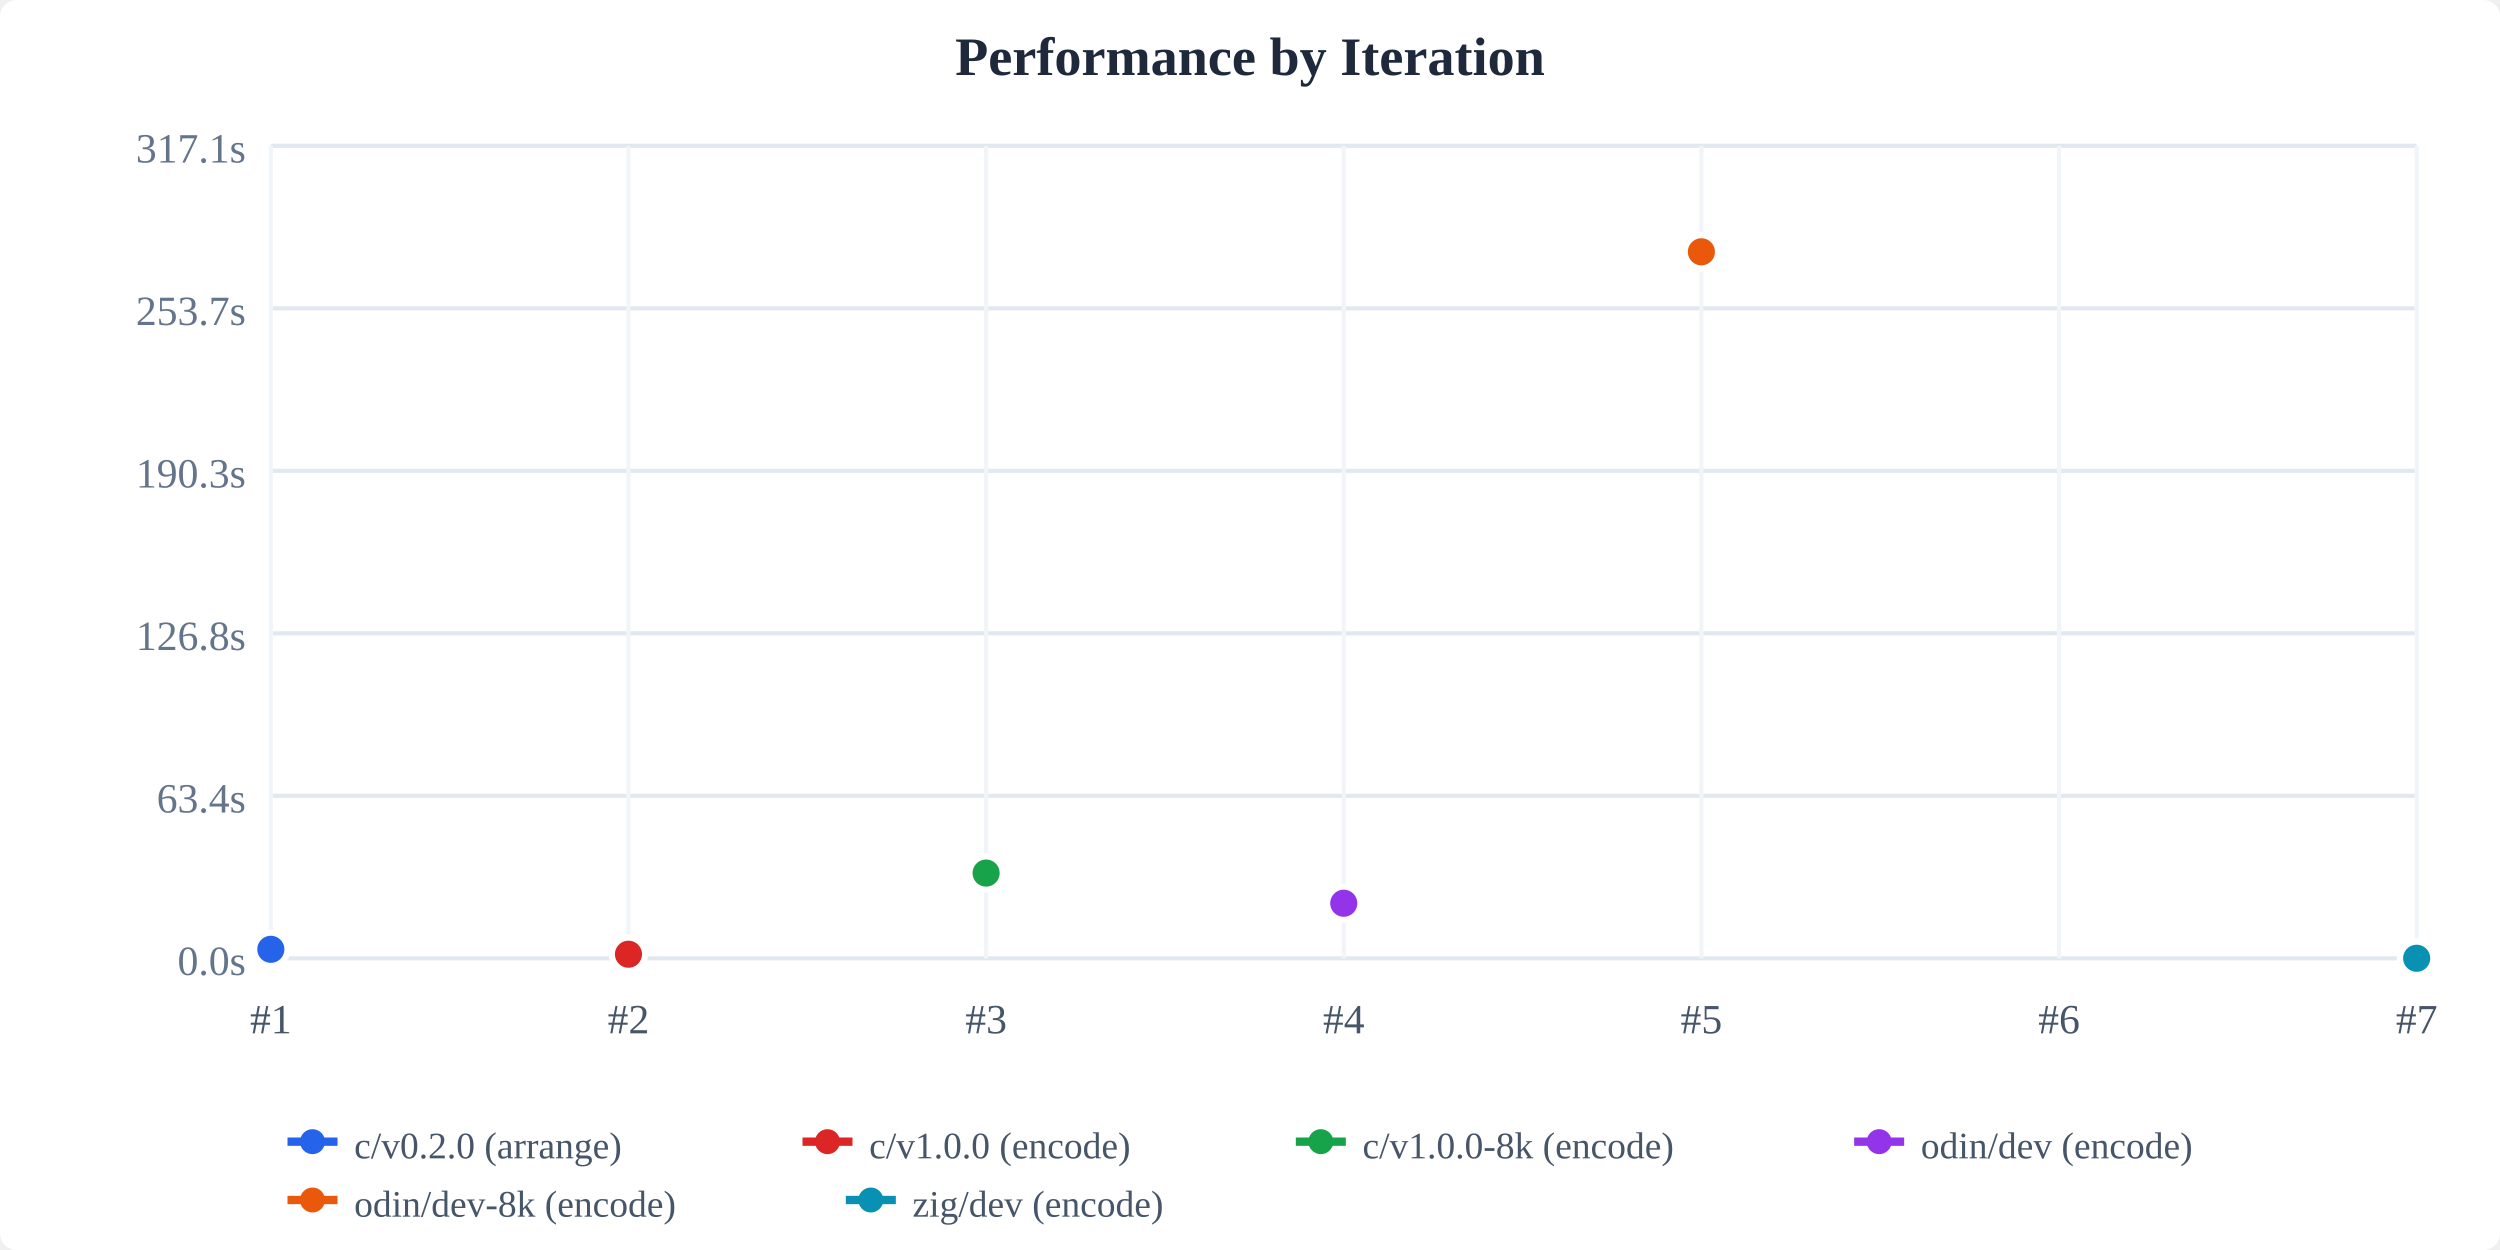
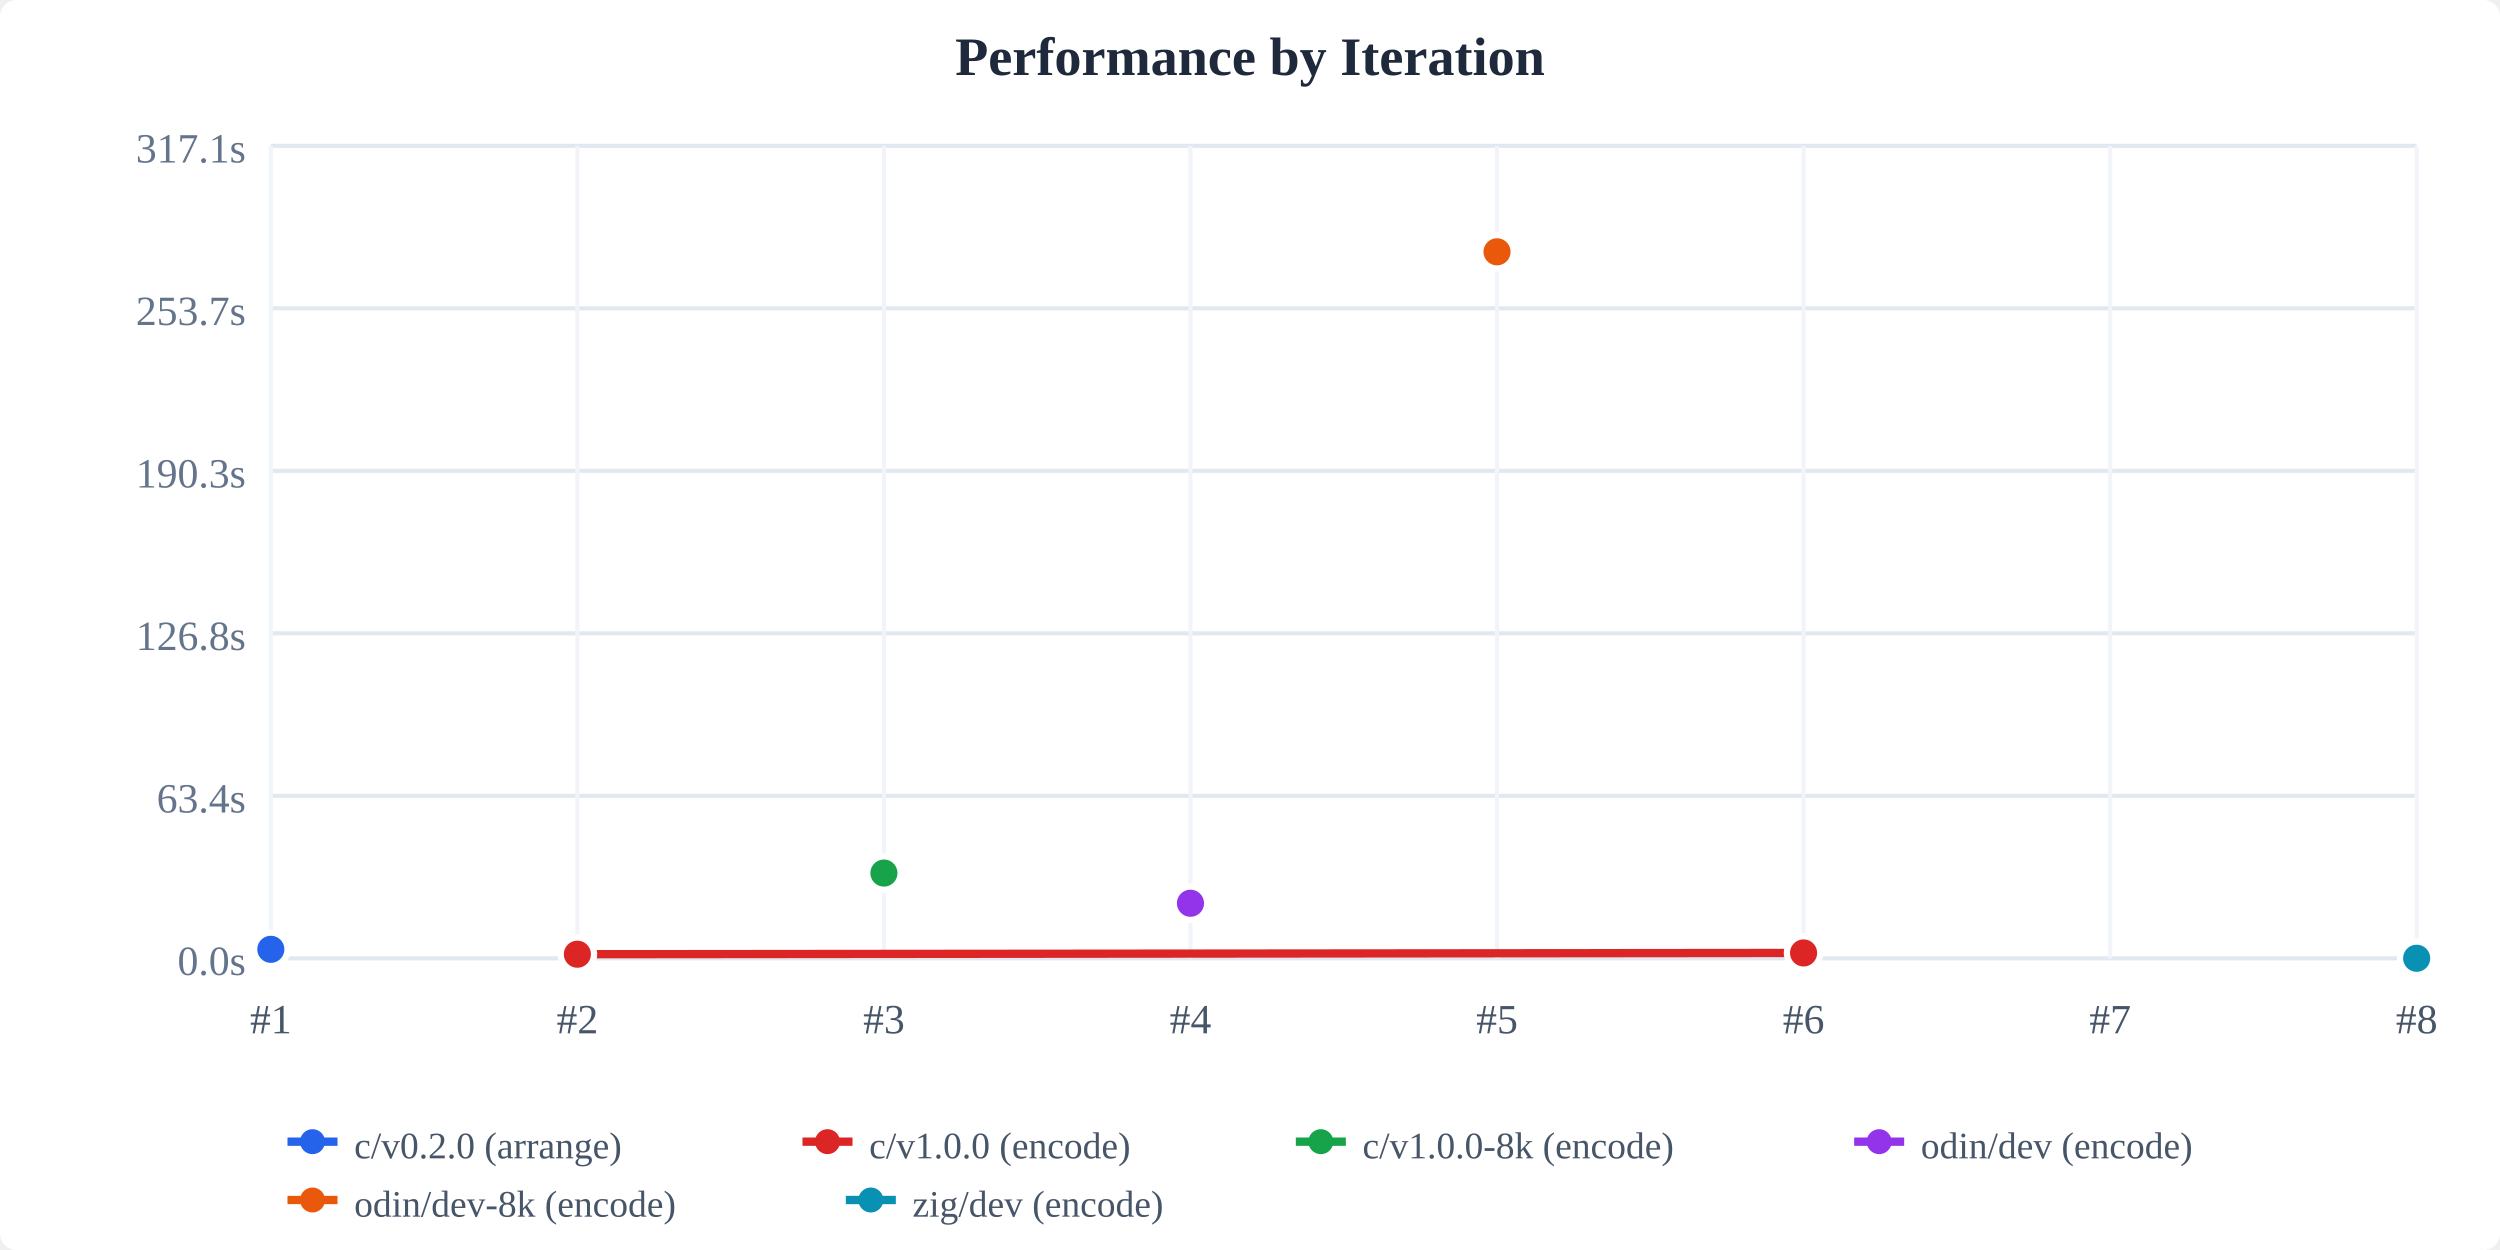
<svg xmlns="http://www.w3.org/2000/svg" width="600" height="300" viewBox="0 0 600 300">
  <rect width="600" height="300" fill="white" rx="4" />
  <text x="300.0" y="18" text-anchor="middle" font-size="13" font-weight="600" fill="#1e293b">Performance by Iteration</text>
  <line x1="65" y1="230.0" x2="580" y2="230.0" stroke="#e2e8f0" stroke-width="1" />
  <text x="59" y="234.0" text-anchor="end" font-size="10" fill="#64748b">0.0s</text>
  <line x1="65" y1="191.0" x2="580" y2="191.0" stroke="#e2e8f0" stroke-width="1" />
  <text x="59" y="195.0" text-anchor="end" font-size="10" fill="#64748b">63.4s</text>
  <line x1="65" y1="152.0" x2="580" y2="152.0" stroke="#e2e8f0" stroke-width="1" />
  <text x="59" y="156.0" text-anchor="end" font-size="10" fill="#64748b">126.8s</text>
  <line x1="65" y1="113" x2="580" y2="113" stroke="#e2e8f0" stroke-width="1" />
  <text x="59" y="117" text-anchor="end" font-size="10" fill="#64748b">190.3s</text>
  <line x1="65" y1="74" x2="580" y2="74" stroke="#e2e8f0" stroke-width="1" />
  <text x="59" y="78" text-anchor="end" font-size="10" fill="#64748b">253.7s</text>
  <line x1="65" y1="35.0" x2="580" y2="35.0" stroke="#e2e8f0" stroke-width="1" />
  <text x="59" y="39.0" text-anchor="end" font-size="10" fill="#64748b">317.1s</text>
  <text x="65.0" y="248" text-anchor="middle" font-size="10" fill="#475569">#1</text>
  <line x1="65.0" y1="35" x2="65.0" y2="230" stroke="#f1f5f9" stroke-width="1" />
-   <text x="150.833" y="248" text-anchor="middle" font-size="10" fill="#475569">#2</text>
-   <line x1="150.833" y1="35" x2="150.833" y2="230" stroke="#f1f5f9" stroke-width="1" />
-   <text x="236.667" y="248" text-anchor="middle" font-size="10" fill="#475569">#3</text>
-   <line x1="236.667" y1="35" x2="236.667" y2="230" stroke="#f1f5f9" stroke-width="1" />
-   <text x="322.5" y="248" text-anchor="middle" font-size="10" fill="#475569">#4</text>
-   <line x1="322.5" y1="35" x2="322.5" y2="230" stroke="#f1f5f9" stroke-width="1" />
-   <text x="408.333" y="248" text-anchor="middle" font-size="10" fill="#475569">#5</text>
-   <line x1="408.333" y1="35" x2="408.333" y2="230" stroke="#f1f5f9" stroke-width="1" />
-   <text x="494.167" y="248" text-anchor="middle" font-size="10" fill="#475569">#6</text>
-   <line x1="494.167" y1="35" x2="494.167" y2="230" stroke="#f1f5f9" stroke-width="1" />
-   <text x="580.0" y="248" text-anchor="middle" font-size="10" fill="#475569">#7</text>
+   <text x="138.571" y="248" text-anchor="middle" font-size="10" fill="#475569">#2</text>
+   <line x1="138.571" y1="35" x2="138.571" y2="230" stroke="#f1f5f9" stroke-width="1" />
+   <text x="212.143" y="248" text-anchor="middle" font-size="10" fill="#475569">#3</text>
+   <line x1="212.143" y1="35" x2="212.143" y2="230" stroke="#f1f5f9" stroke-width="1" />
+   <text x="285.714" y="248" text-anchor="middle" font-size="10" fill="#475569">#4</text>
+   <line x1="285.714" y1="35" x2="285.714" y2="230" stroke="#f1f5f9" stroke-width="1" />
+   <text x="359.286" y="248" text-anchor="middle" font-size="10" fill="#475569">#5</text>
+   <line x1="359.286" y1="35" x2="359.286" y2="230" stroke="#f1f5f9" stroke-width="1" />
+   <text x="432.857" y="248" text-anchor="middle" font-size="10" fill="#475569">#6</text>
+   <line x1="432.857" y1="35" x2="432.857" y2="230" stroke="#f1f5f9" stroke-width="1" />
+   <text x="506.429" y="248" text-anchor="middle" font-size="10" fill="#475569">#7</text>
+   <line x1="506.429" y1="35" x2="506.429" y2="230" stroke="#f1f5f9" stroke-width="1" />
+   <text x="580.0" y="248" text-anchor="middle" font-size="10" fill="#475569">#8</text>
  <line x1="580.0" y1="35" x2="580.0" y2="230" stroke="#f1f5f9" stroke-width="1" />
  <circle cx="65.0" cy="227.834" r="4" fill="#2563eb" stroke="white" stroke-width="1.5" />
-   <circle cx="150.833" cy="229.012" r="4" fill="#dc2626" stroke="white" stroke-width="1.5" />
-   <circle cx="236.667" cy="209.537" r="4" fill="#16a34a" stroke="white" stroke-width="1.5" />
-   <circle cx="322.5" cy="216.78" r="4" fill="#9333ea" stroke="white" stroke-width="1.5" />
-   <circle cx="408.333" cy="60.435" r="4" fill="#ea580c" stroke="white" stroke-width="1.5" />
+   <line x1="138.571" y1="229.012" x2="432.857" y2="228.707" stroke="#dc2626" stroke-width="2" />
+   <circle cx="138.571" cy="229.012" r="4" fill="#dc2626" stroke="white" stroke-width="1.5" />
+   <circle cx="432.857" cy="228.707" r="4" fill="#dc2626" stroke="white" stroke-width="1.5" />
+   <circle cx="212.143" cy="209.537" r="4" fill="#16a34a" stroke="white" stroke-width="1.5" />
+   <circle cx="285.714" cy="216.78" r="4" fill="#9333ea" stroke="white" stroke-width="1.5" />
+   <circle cx="359.286" cy="60.435" r="4" fill="#ea580c" stroke="white" stroke-width="1.5" />
  <circle cx="580.0" cy="229.983" r="4" fill="#0891b2" stroke="white" stroke-width="1.5" />
  <line x1="69" y1="274" x2="81" y2="274" stroke="#2563eb" stroke-width="2" />
  <circle cx="75" cy="274" r="3" fill="#2563eb" />
  <text x="85" y="278" font-size="9" fill="#475569">c/v0.2.0 (arrange)</text>
  <line x1="192.6" y1="274" x2="204.6" y2="274" stroke="#dc2626" stroke-width="2" />
  <circle cx="198.6" cy="274" r="3" fill="#dc2626" />
  <text x="208.6" y="278" font-size="9" fill="#475569">c/v1.0.0 (encode)</text>
  <line x1="311.0" y1="274" x2="323.0" y2="274" stroke="#16a34a" stroke-width="2" />
  <circle cx="317.0" cy="274" r="3" fill="#16a34a" />
  <text x="327.0" y="278" font-size="9" fill="#475569">c/v1.0.0-8k (encode)</text>
  <line x1="445.0" y1="274" x2="457.0" y2="274" stroke="#9333ea" stroke-width="2" />
  <circle cx="451.0" cy="274" r="3" fill="#9333ea" />
  <text x="461.0" y="278" font-size="9" fill="#475569">odin/dev (encode)</text>
  <line x1="69" y1="288" x2="81" y2="288" stroke="#ea580c" stroke-width="2" />
  <circle cx="75" cy="288" r="3" fill="#ea580c" />
  <text x="85" y="292" font-size="9" fill="#475569">odin/dev-8k (encode)</text>
  <line x1="203.0" y1="288" x2="215.0" y2="288" stroke="#0891b2" stroke-width="2" />
  <circle cx="209.0" cy="288" r="3" fill="#0891b2" />
  <text x="219.0" y="292" font-size="9" fill="#475569">zig/dev (encode)</text>
</svg>
